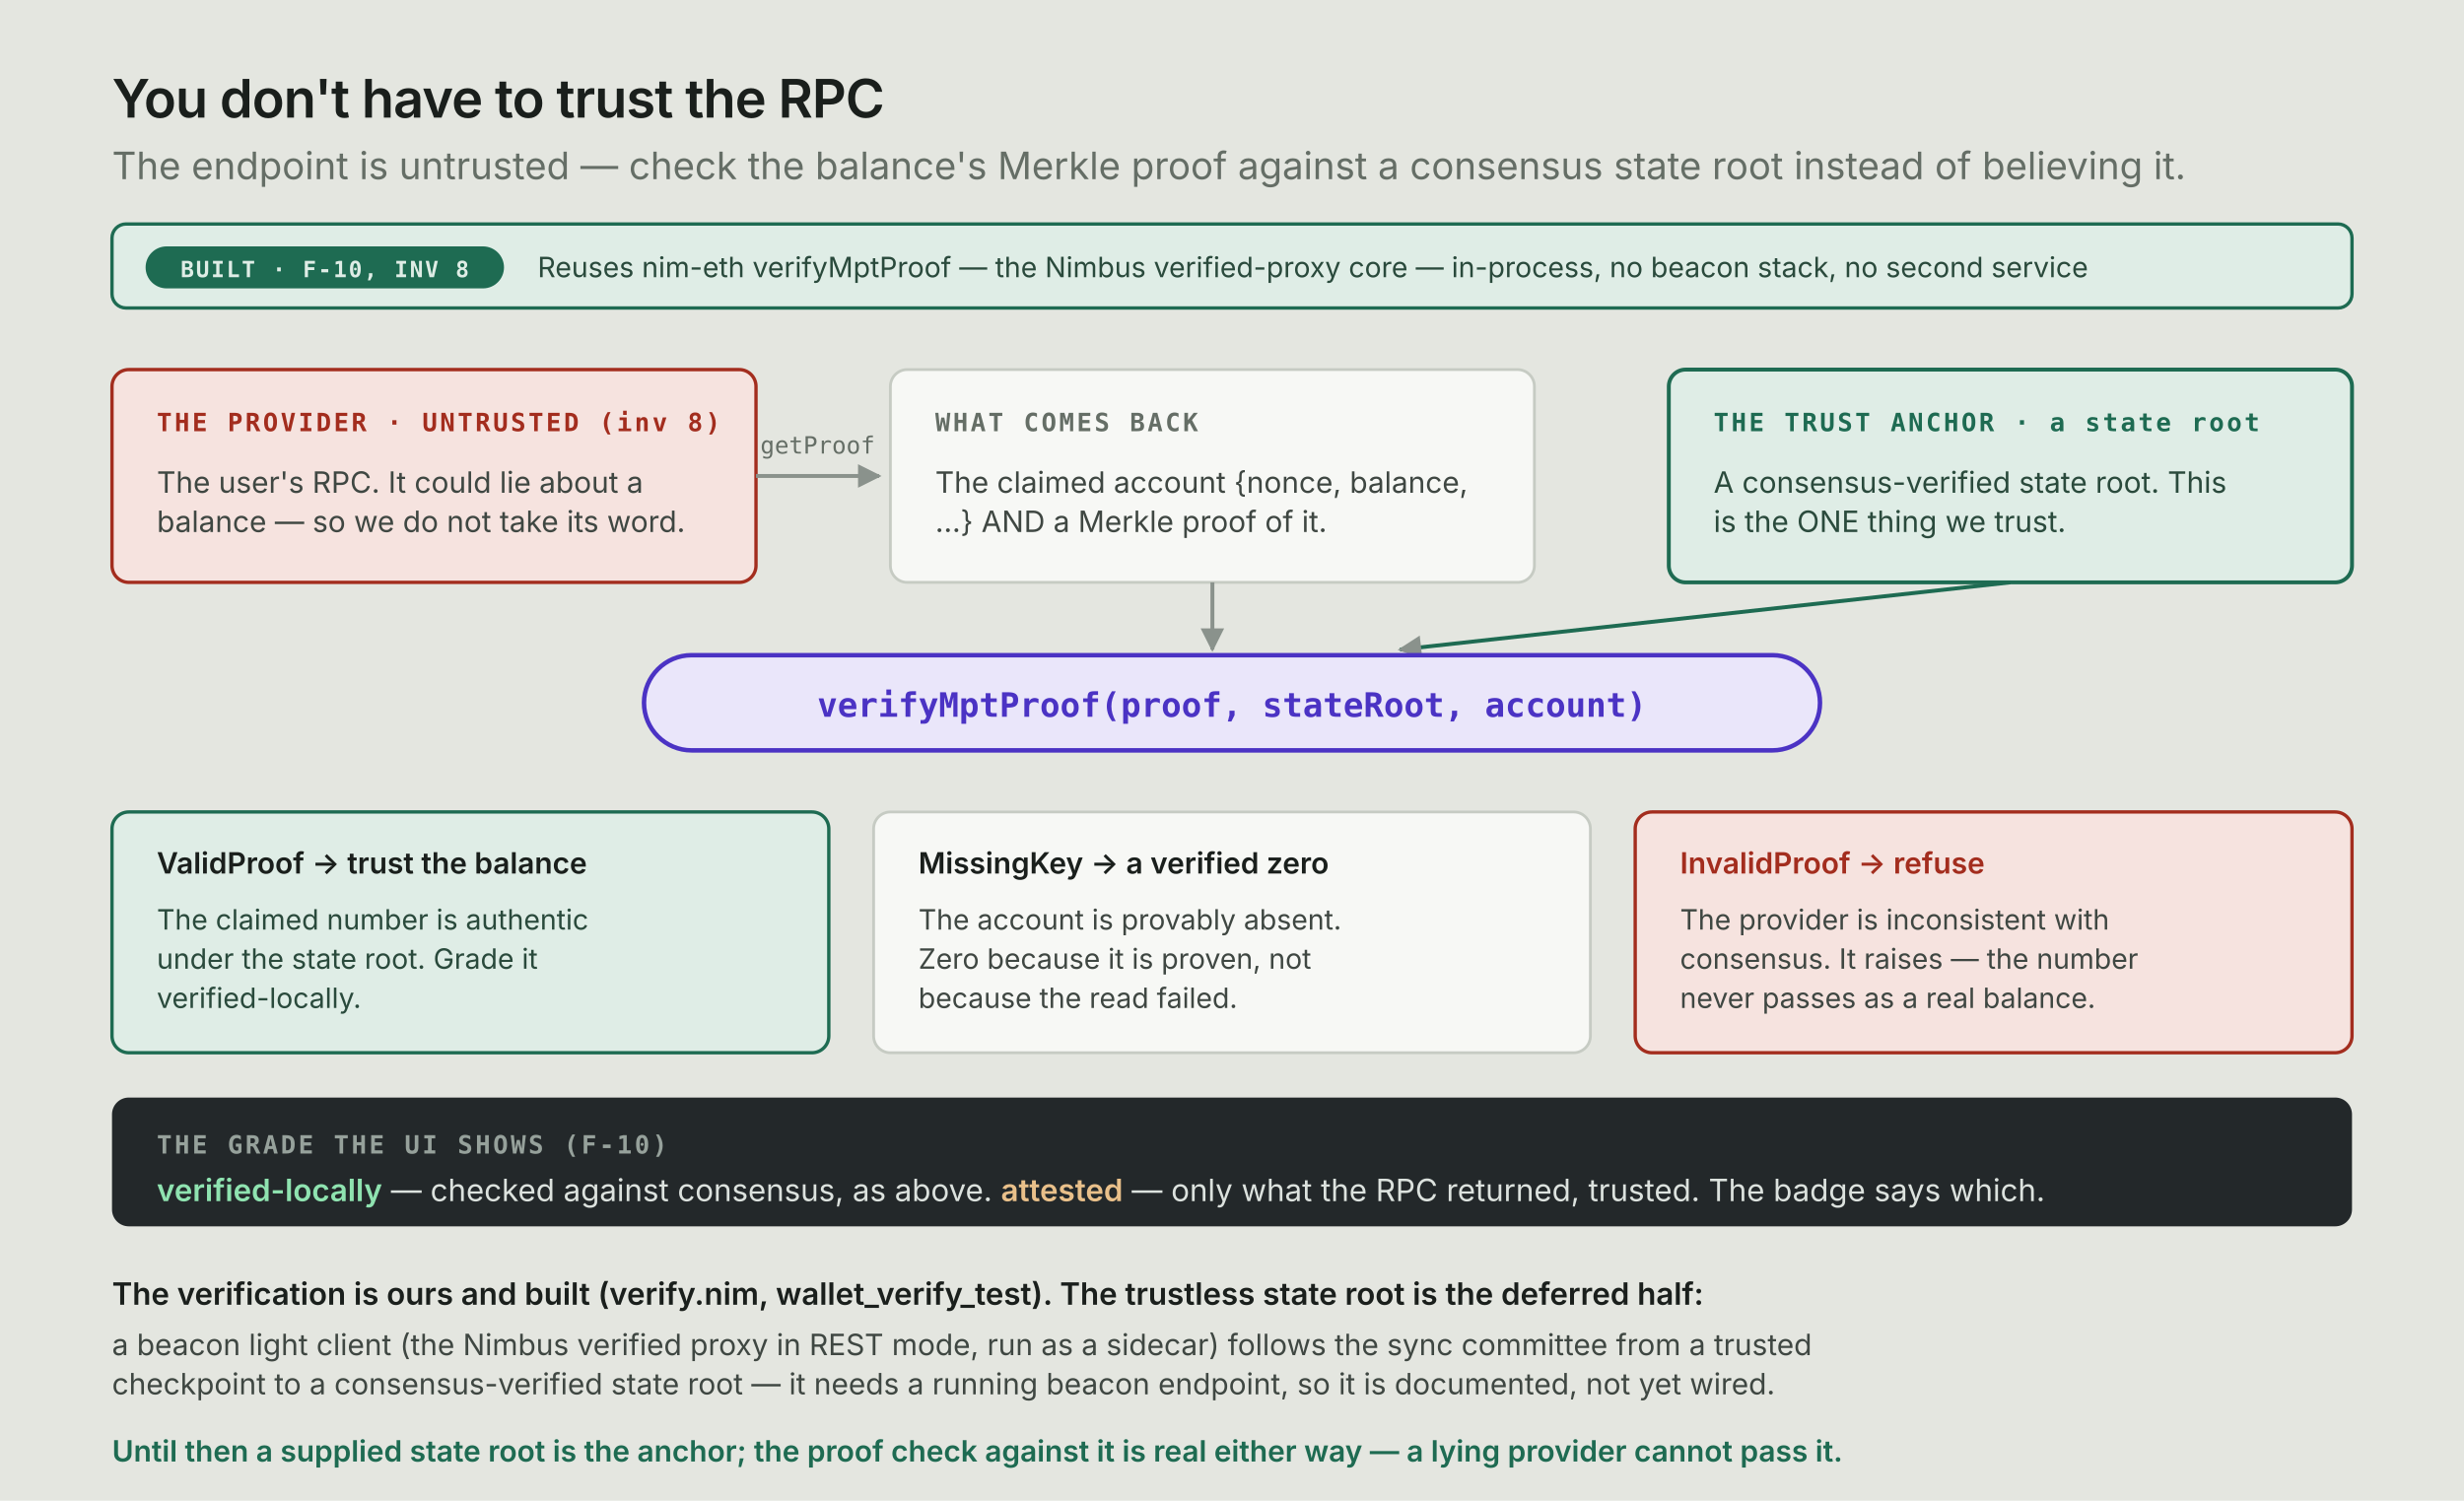
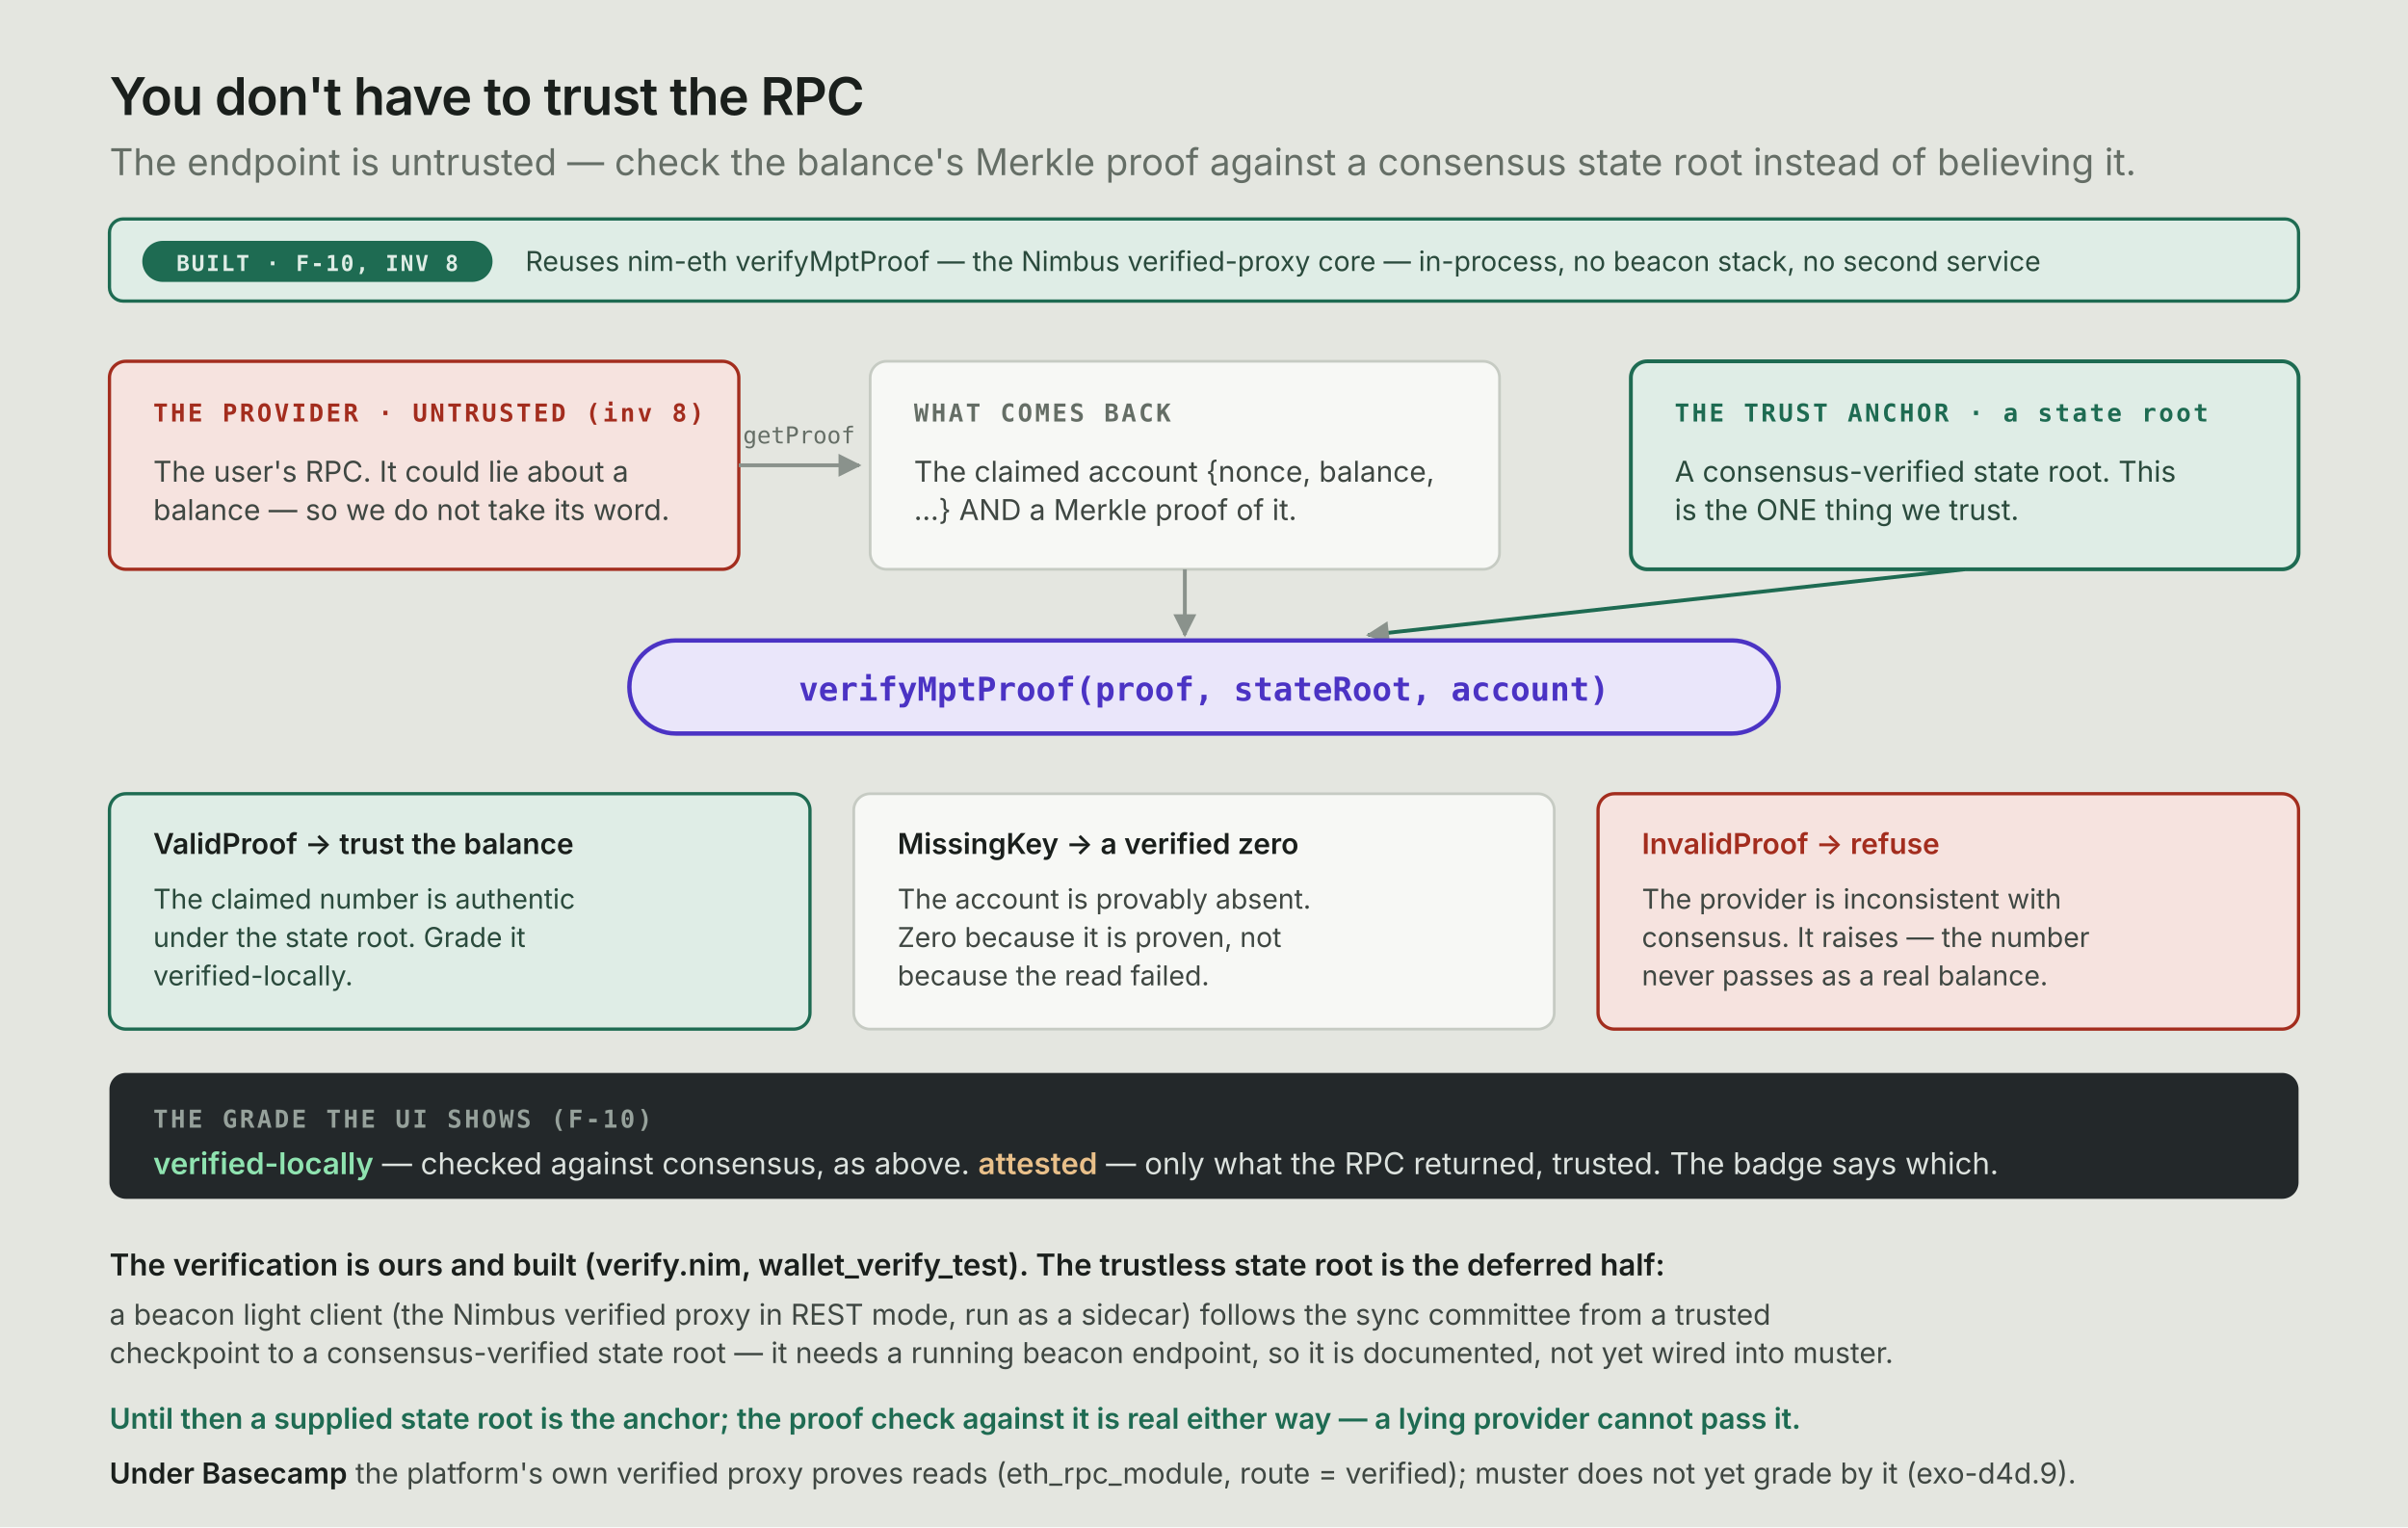
- <svg xmlns="http://www.w3.org/2000/svg" viewBox="0 0 880 536" width="880" height="536" font-family="'Instrument Sans',-apple-system,BlinkMacSystemFont,'Segoe UI',sans-serif">
+ <svg xmlns="http://www.w3.org/2000/svg" viewBox="0 0 880 558" width="880" height="558" font-family="'Instrument Sans',-apple-system,BlinkMacSystemFont,'Segoe UI',sans-serif">
  <defs>
    <marker id="g" viewBox="0 0 10 10" refX="9" refY="5" markerWidth="6" markerHeight="6" orient="auto-start-reverse">
      <path d="M 0 0 L 10 5 L 0 10 z" fill="#8A928C" />
    </marker>
    <marker id="r" viewBox="0 0 10 10" refX="9" refY="5" markerWidth="6" markerHeight="6" orient="auto-start-reverse">
      <path d="M 0 0 L 10 5 L 0 10 z" fill="#A32D1E" />
    </marker>
  </defs>
-   <rect width="880" height="536" fill="#E4E6E0" />
+   <rect width="880" height="558" fill="#E4E6E0" />
  <text x="40" y="42" font-size="19" font-weight="600" fill="#1A1F1C" letter-spacing="-0.3">You don't have to trust the RPC</text>
  <text x="40" y="64" font-size="13.5" fill="#656E66">The endpoint is untrusted — check the balance's Merkle proof against a consensus state root instead of believing it.</text>
  <rect x="40" y="80" width="800" height="30" rx="5" fill="#DFEDE6" stroke="#1E6B52" stroke-width="1.2" />
  <rect x="52" y="88" width="128" height="15" rx="7.5" fill="#1E6B52" />
  <text x="116" y="99" font-size="8" font-family="'DM Mono',ui-monospace,Menlo,monospace" font-weight="600" letter-spacing="0.08em" text-anchor="middle" fill="#DFEDE6">BUILT · F-10, INV 8</text>
  <text x="192" y="99" font-size="10" fill="#2A4A3C">Reuses nim-eth verifyMptProof — the Nimbus verified-proxy core — in-process, no beacon stack, no second service</text>
  <rect x="40" y="132" width="230" height="76" rx="6" fill="#F6E3DF" stroke="#A32D1E" stroke-width="1.2" />
  <text x="56" y="154" font-size="9" font-family="'DM Mono',ui-monospace,Menlo,monospace" font-weight="600" letter-spacing="0.1em" fill="#A32D1E">THE PROVIDER · UNTRUSTED (inv 8)</text>
  <text x="56" y="176" font-size="10.5" fill="#3F4742">The user's RPC. It could lie about a</text>
  <text x="56" y="190" font-size="10.5" fill="#3F4742">balance — so we do not take its word.</text>
  <path d="M 270 170 L 314 170" stroke="#8A928C" stroke-width="1.4" fill="none" marker-end="url(#g)" />
  <text x="292" y="162" font-size="8.5" text-anchor="middle" font-family="'DM Mono',ui-monospace,Menlo,monospace" fill="#656E66">getProof</text>
  <rect x="318" y="132" width="230" height="76" rx="6" fill="#F7F8F5" stroke="#C6CBC3" stroke-width="1" />
  <text x="334" y="154" font-size="9" font-family="'DM Mono',ui-monospace,Menlo,monospace" font-weight="600" letter-spacing="0.1em" fill="#656E66">WHAT COMES BACK</text>
  <text x="334" y="176" font-size="10.5" fill="#3F4742">The claimed account {nonce, balance,</text>
  <text x="334" y="190" font-size="10.5" fill="#3F4742">…} AND a Merkle proof of it.</text>
  <rect x="596" y="132" width="244" height="76" rx="6" fill="#DFEDE6" stroke="#1E6B52" stroke-width="1.4" />
  <text x="612" y="154" font-size="9" font-family="'DM Mono',ui-monospace,Menlo,monospace" font-weight="600" letter-spacing="0.1em" fill="#1E6B52">THE TRUST ANCHOR · a state root</text>
  <text x="612" y="176" font-size="10.5" fill="#2A4A3C">A consensus-verified state root. This</text>
  <text x="612" y="190" font-size="10.5" fill="#2A4A3C">is the ONE thing we trust.</text>
  <path d="M 433 208 L 433 232" stroke="#8A928C" stroke-width="1.4" fill="none" marker-end="url(#g)" />
  <path d="M 718 208 L 500 232" stroke="#1E6B52" stroke-width="1.4" fill="none" marker-end="url(#g)" />
  <rect x="230" y="234" width="420" height="34" rx="17" fill="#EAE6FA" stroke="#4B33C4" stroke-width="1.6" />
  <text x="440" y="256" font-size="12" text-anchor="middle" font-family="'DM Mono',ui-monospace,Menlo,monospace" font-weight="600" fill="#4B33C4">verifyMptProof(proof, stateRoot, account)</text>
  <rect x="40" y="290" width="256" height="86" rx="6" fill="#DFEDE6" stroke="#1E6B52" stroke-width="1.2" />
  <text x="56" y="312" font-size="10.5" font-weight="600" fill="#1A1F1C">ValidProof → trust the balance</text>
  <text x="56" y="332" font-size="10" fill="#2A4A3C">The claimed number is authentic</text>
  <text x="56" y="346" font-size="10" fill="#2A4A3C">under the state root. Grade it</text>
  <text x="56" y="360" font-size="10" fill="#2A4A3C">verified-locally.</text>
  <rect x="312" y="290" width="256" height="86" rx="6" fill="#F7F8F5" stroke="#C6CBC3" stroke-width="1" />
  <text x="328" y="312" font-size="10.5" font-weight="600" fill="#1A1F1C">MissingKey → a verified zero</text>
  <text x="328" y="332" font-size="10" fill="#3F4742">The account is provably absent.</text>
  <text x="328" y="346" font-size="10" fill="#3F4742">Zero because it is proven, not</text>
  <text x="328" y="360" font-size="10" fill="#3F4742">because the read failed.</text>
  <rect x="584" y="290" width="256" height="86" rx="6" fill="#F6E3DF" stroke="#A32D1E" stroke-width="1.2" />
  <text x="600" y="312" font-size="10.5" font-weight="600" fill="#A32D1E">InvalidProof → refuse</text>
  <text x="600" y="332" font-size="10" fill="#3F4742">The provider is inconsistent with</text>
  <text x="600" y="346" font-size="10" fill="#3F4742">consensus. It raises — the number</text>
  <text x="600" y="360" font-size="10" fill="#3F4742">never passes as a real balance.</text>
  <rect x="40" y="392" width="800" height="46" rx="6" fill="#23282A" />
  <text x="56" y="412" font-size="9" font-family="'DM Mono',ui-monospace,Menlo,monospace" font-weight="600" letter-spacing="0.1em" fill="#96A19B">THE GRADE THE UI SHOWS (F-10)</text>
  <text x="56" y="429" font-size="11" fill="#DCE2DE">
    <tspan font-weight="600" fill="#8FE3B0">verified-locally</tspan> — checked against consensus, as above.   <tspan font-weight="600" fill="#E9C08A">attested</tspan> — only what the RPC returned, trusted. The badge says which.</text>
  <text x="40" y="466" font-size="11" font-weight="600" fill="#1A1F1C">The verification is ours and built (verify.nim, wallet_verify_test). The trustless state root is the deferred half:</text>
  <text x="40" y="484" font-size="10.5" fill="#3F4742">a beacon light client (the Nimbus verified proxy in REST mode, run as a sidecar) follows the sync committee from a trusted</text>
-   <text x="40" y="498" font-size="10.5" fill="#3F4742">checkpoint to a consensus-verified state root — it needs a running beacon endpoint, so it is documented, not yet wired.</text>
+   <text x="40" y="498" font-size="10.5" fill="#3F4742">checkpoint to a consensus-verified state root — it needs a running beacon endpoint, so it is documented, not yet wired into muster.</text>
  <text x="40" y="522" font-size="10.5" font-weight="600" fill="#1E6B52">Until then a supplied state root is the anchor; the proof check against it is real either way — a lying provider cannot pass it.</text>
+   <text x="40" y="542" font-size="10.5" fill="#3F4742">
+     <tspan font-weight="600" fill="#1A1F1C">Under Basecamp</tspan> the platform's own verified proxy proves reads (eth_rpc_module, route = verified); muster does not yet grade by it (exo-d4d.9).</text>
</svg>
